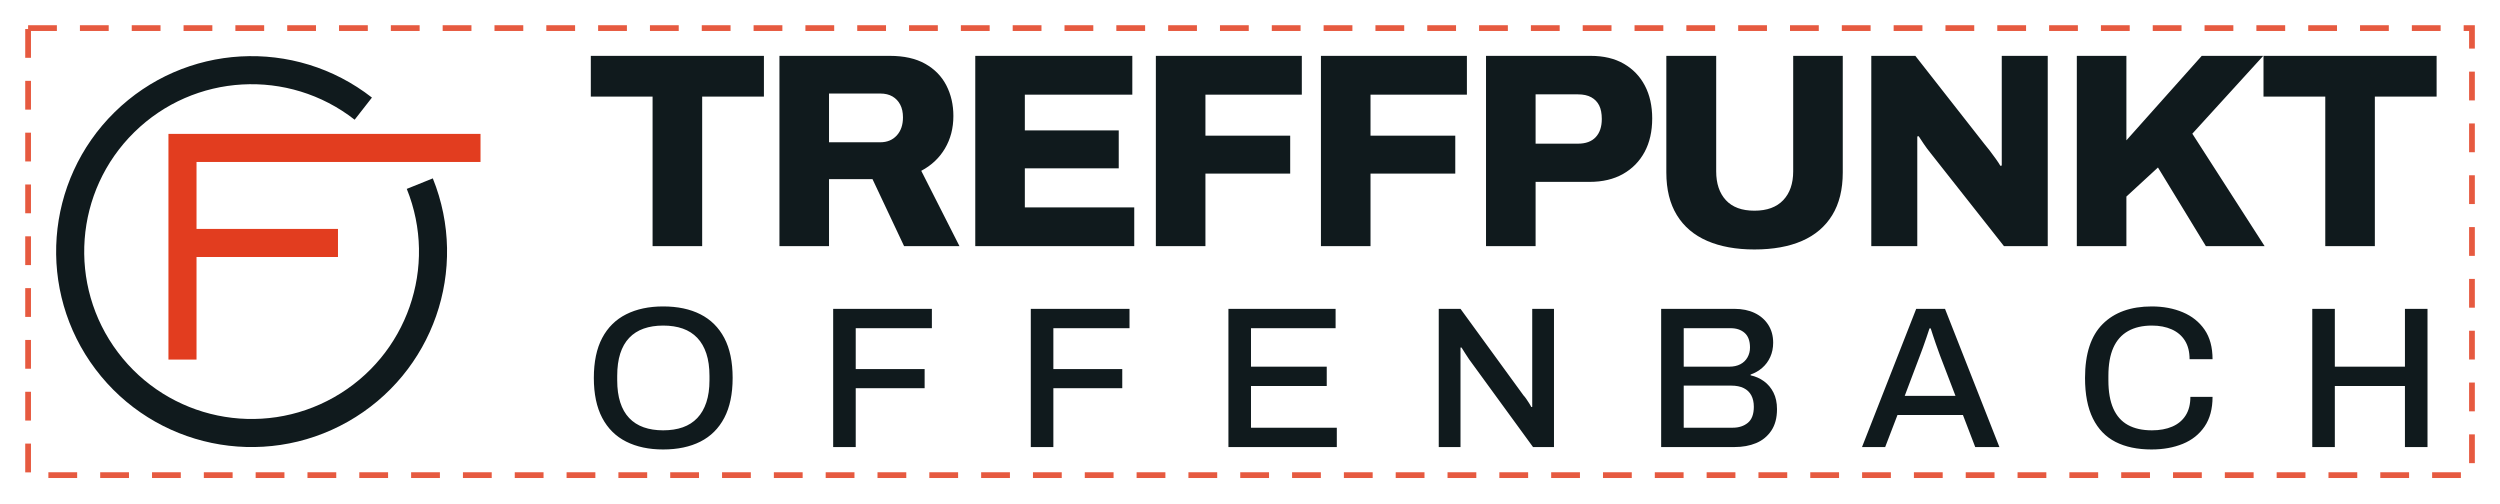
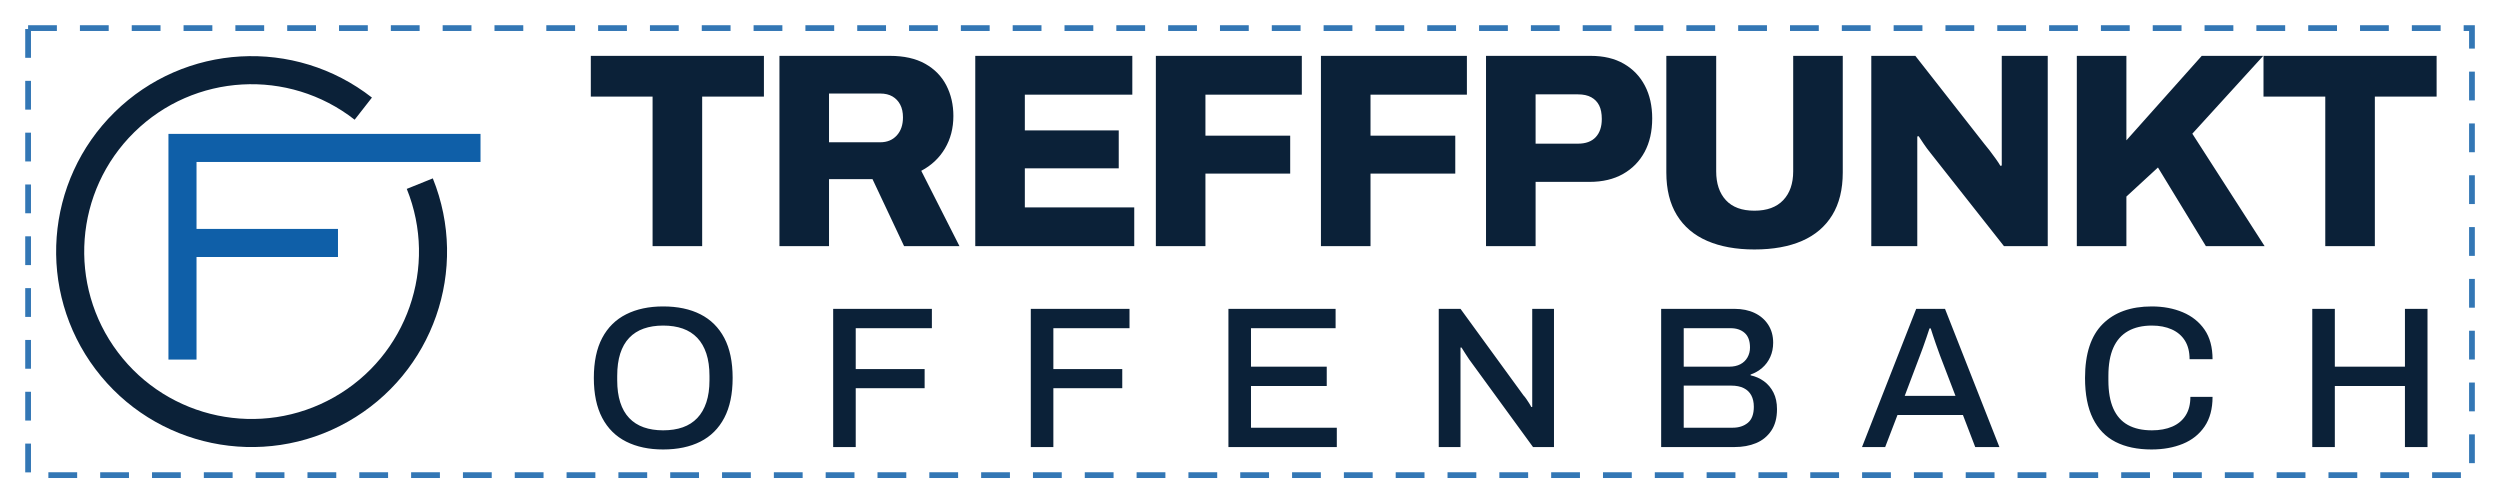
<svg xmlns="http://www.w3.org/2000/svg" role="img" viewBox="0 0 434.19 87.4">
-   <path fill="none" stroke="#e23d1f" stroke-dasharray="5 4" d="M4.88 4.88h424.44v77.64H4.88z" opacity=".85" />
+   <path fill="none" stroke="#0F5FA8" stroke-dasharray="5 4" d="M4.88 4.88h424.44v77.64H4.88z" opacity=".85" />
  <g>
    <g fill="none" stroke-width="4.876">
-       <path stroke="#101a1d" d="M72.908 31.892a31.508 31.508 0 1 1-9.813-13.023" class="tpof-ring" />
-       <path stroke="#e23d1f" d="M31.693 62.451v-36.76h51.762" class="tpof-f" />
-       <path stroke="#e23d1f" d="M31.693 42.196h27.006" class="tpof-bar" />
+       <path stroke="#0B2138" d="M72.908 31.892a31.508 31.508 0 1 1-9.813-13.023" class="tpof-ring" />
+       <path stroke="#0F5FA8" d="M31.693 62.451v-36.76h51.762" class="tpof-f" />
+       <path stroke="#0F5FA8" d="M31.693 42.196h27.006" class="tpof-bar" />
    </g>
-     <g fill="#101a1d">
+     <g fill="#0B2138">
      <path d="M113.338 42.75V16.773H102.61V9.702h30.065v7.071H121.95V42.75Zm22.032 0V9.702h19.194q3.656 0 6.11 1.37 2.453 1.372 3.68 3.753 1.226 2.381 1.226 5.316 0 3.175-1.467 5.652T160 29.665l6.638 13.085h-9.62l-5.485-11.641h-7.552V42.75Zm8.61-18.04h8.9q1.78 0 2.862-1.178 1.083-1.179 1.083-3.15 0-1.3-.481-2.214t-1.347-1.419-2.117-.505h-8.9Zm25.4 18.04V9.702h27.276v6.735H177.99v6.205h16.308v6.59H177.99v6.783h19.001v6.735Zm31.365 0V9.702h25.35v6.735h-16.74v7.12h14.72v6.59h-14.72V42.75Zm28.67 0V9.702h25.351v6.735h-16.74v7.12h14.72v6.59h-14.72V42.75Zm28.67 0V9.702h18.184q3.368 0 5.749 1.37 2.381 1.372 3.656 3.801t1.275 5.7q0 3.368-1.323 5.821-1.323 2.454-3.752 3.825-2.43 1.37-5.797 1.37h-9.38V42.75Zm8.612-17.799h7.36q2.02 0 3.078-1.13 1.059-1.13 1.059-3.151 0-1.443-.457-2.357t-1.371-1.42-2.31-.505h-7.36Zm38.002 18.376q-4.762 0-8.201-1.491t-5.268-4.474-1.828-7.408V9.702h8.659v20.06q0 3.175 1.684 5.003t4.954 1.828 5.003-1.828 1.732-5.003V9.702h8.61v20.252q0 4.426-1.827 7.408-1.828 2.983-5.244 4.474t-8.274 1.491m20.3-.577V9.702h7.65l12.026 15.345q.336.385.89 1.107.553.721 1.082 1.467.53.746.77 1.179l.24-.049V9.701h7.986V42.75h-7.601l-12.748-16.163q-.625-.77-1.178-1.588-.554-.818-.89-1.347l-.24.048v19.05Zm35.695 0V9.702h8.61v14.672L382.39 9.702h10.68l-12.316 13.517L393.31 42.75h-10.2l-8.323-13.662-5.484 5.051v8.611Zm43.15 0V16.773h-10.728V9.702h30.066v7.071h-10.727V42.75Z" />
      <path d="M115.171 78.062q-3.708 0-6.42-1.365t-4.164-4.128-1.452-6.928q0-4.199 1.452-6.945t4.164-4.111 6.42-1.365q3.78 0 6.473 1.365t4.146 4.11q1.452 2.747 1.452 6.946 0 4.164-1.452 6.928t-4.146 4.128-6.473 1.365m0-3.324q1.925 0 3.412-.525t2.519-1.61 1.574-2.728q.543-1.645.543-3.814v-.77q0-2.24-.543-3.884-.542-1.644-1.574-2.729-1.032-1.084-2.52-1.61-1.486-.524-3.41-.524-1.89 0-3.377.525t-2.52 1.61q-1.031 1.084-1.556 2.728t-.525 3.884v.77q0 2.17.525 3.814t1.557 2.729q1.032 1.084 2.519 1.61 1.487.524 3.376.524m29.53 2.904V53.64h17.145v3.359H148.62V64.1h11.966v3.324H148.62v10.217Zm34.324 0V53.64h17.144v3.359h-13.225V64.1h11.966v3.324h-11.966v10.217Zm34.323 0V53.64h18.614v3.359h-14.695v6.683h13.156v3.359h-13.156v7.242h14.905v3.359Zm36.528 0V53.64h3.779l10.951 15.045q.21.21.473.595.262.385.507.77.245.384.35.63h.175V53.64h3.779v24.002h-3.64l-11.09-15.22q-.28-.42-.7-1.067t-.63-.997h-.175v17.284Zm38.627 0V53.64h12.736q1.994 0 3.499.717 1.504.718 2.362 2.047.857 1.33.857 3.114 0 1.365-.508 2.484-.507 1.12-1.4 1.89-.891.77-2.01 1.154v.14q1.294.28 2.326 1.032 1.032.753 1.644 1.96.613 1.207.613 2.886 0 2.274-.998 3.744-.997 1.47-2.641 2.152t-3.744.682Zm3.919-3.359h8.502q1.61 0 2.642-.857t1.032-2.782q0-1.154-.437-1.977-.438-.822-1.313-1.26-.874-.436-2.204-.436h-8.222Zm0-10.601h7.907q1.12 0 1.925-.42t1.242-1.19.437-1.714q0-1.715-.927-2.537T300.574 57h-8.152Zm30.965 13.96 9.411-24.002h5.004l9.447 24.002h-4.199l-2.134-5.563h-11.371l-2.135 5.563Zm7.417-8.887h8.817l-2.694-7.033q-.105-.315-.315-.874-.21-.56-.437-1.225-.228-.665-.455-1.347t-.402-1.242h-.21q-.21.665-.525 1.574-.315.91-.612 1.75-.298.84-.508 1.364Zm42.86 9.307q-3.673 0-6.245-1.312t-3.936-4.076-1.364-7.033q0-6.298 3.061-9.36 3.062-3.06 8.52-3.06 3.009 0 5.405 1.014t3.78 3.026q1.381 2.012 1.381 5.126h-3.989q0-1.924-.804-3.219-.805-1.294-2.292-1.96-1.487-.664-3.446-.664-2.45 0-4.146.962-1.697.962-2.555 2.887-.857 1.924-.857 4.898v.77q0 2.974.857 4.898.858 1.925 2.537 2.852 1.68.927 4.164.927 2.029 0 3.533-.647 1.505-.648 2.327-1.942t.822-3.22h3.85q0 3.115-1.383 5.144-1.382 2.03-3.779 3.01-2.396.979-5.44.979m27.921-.42V53.64h3.919v10.042h12.176V53.64h3.919v24.002h-3.92V67.04h-12.175v10.6Z" />
    </g>
  </g>
</svg>
